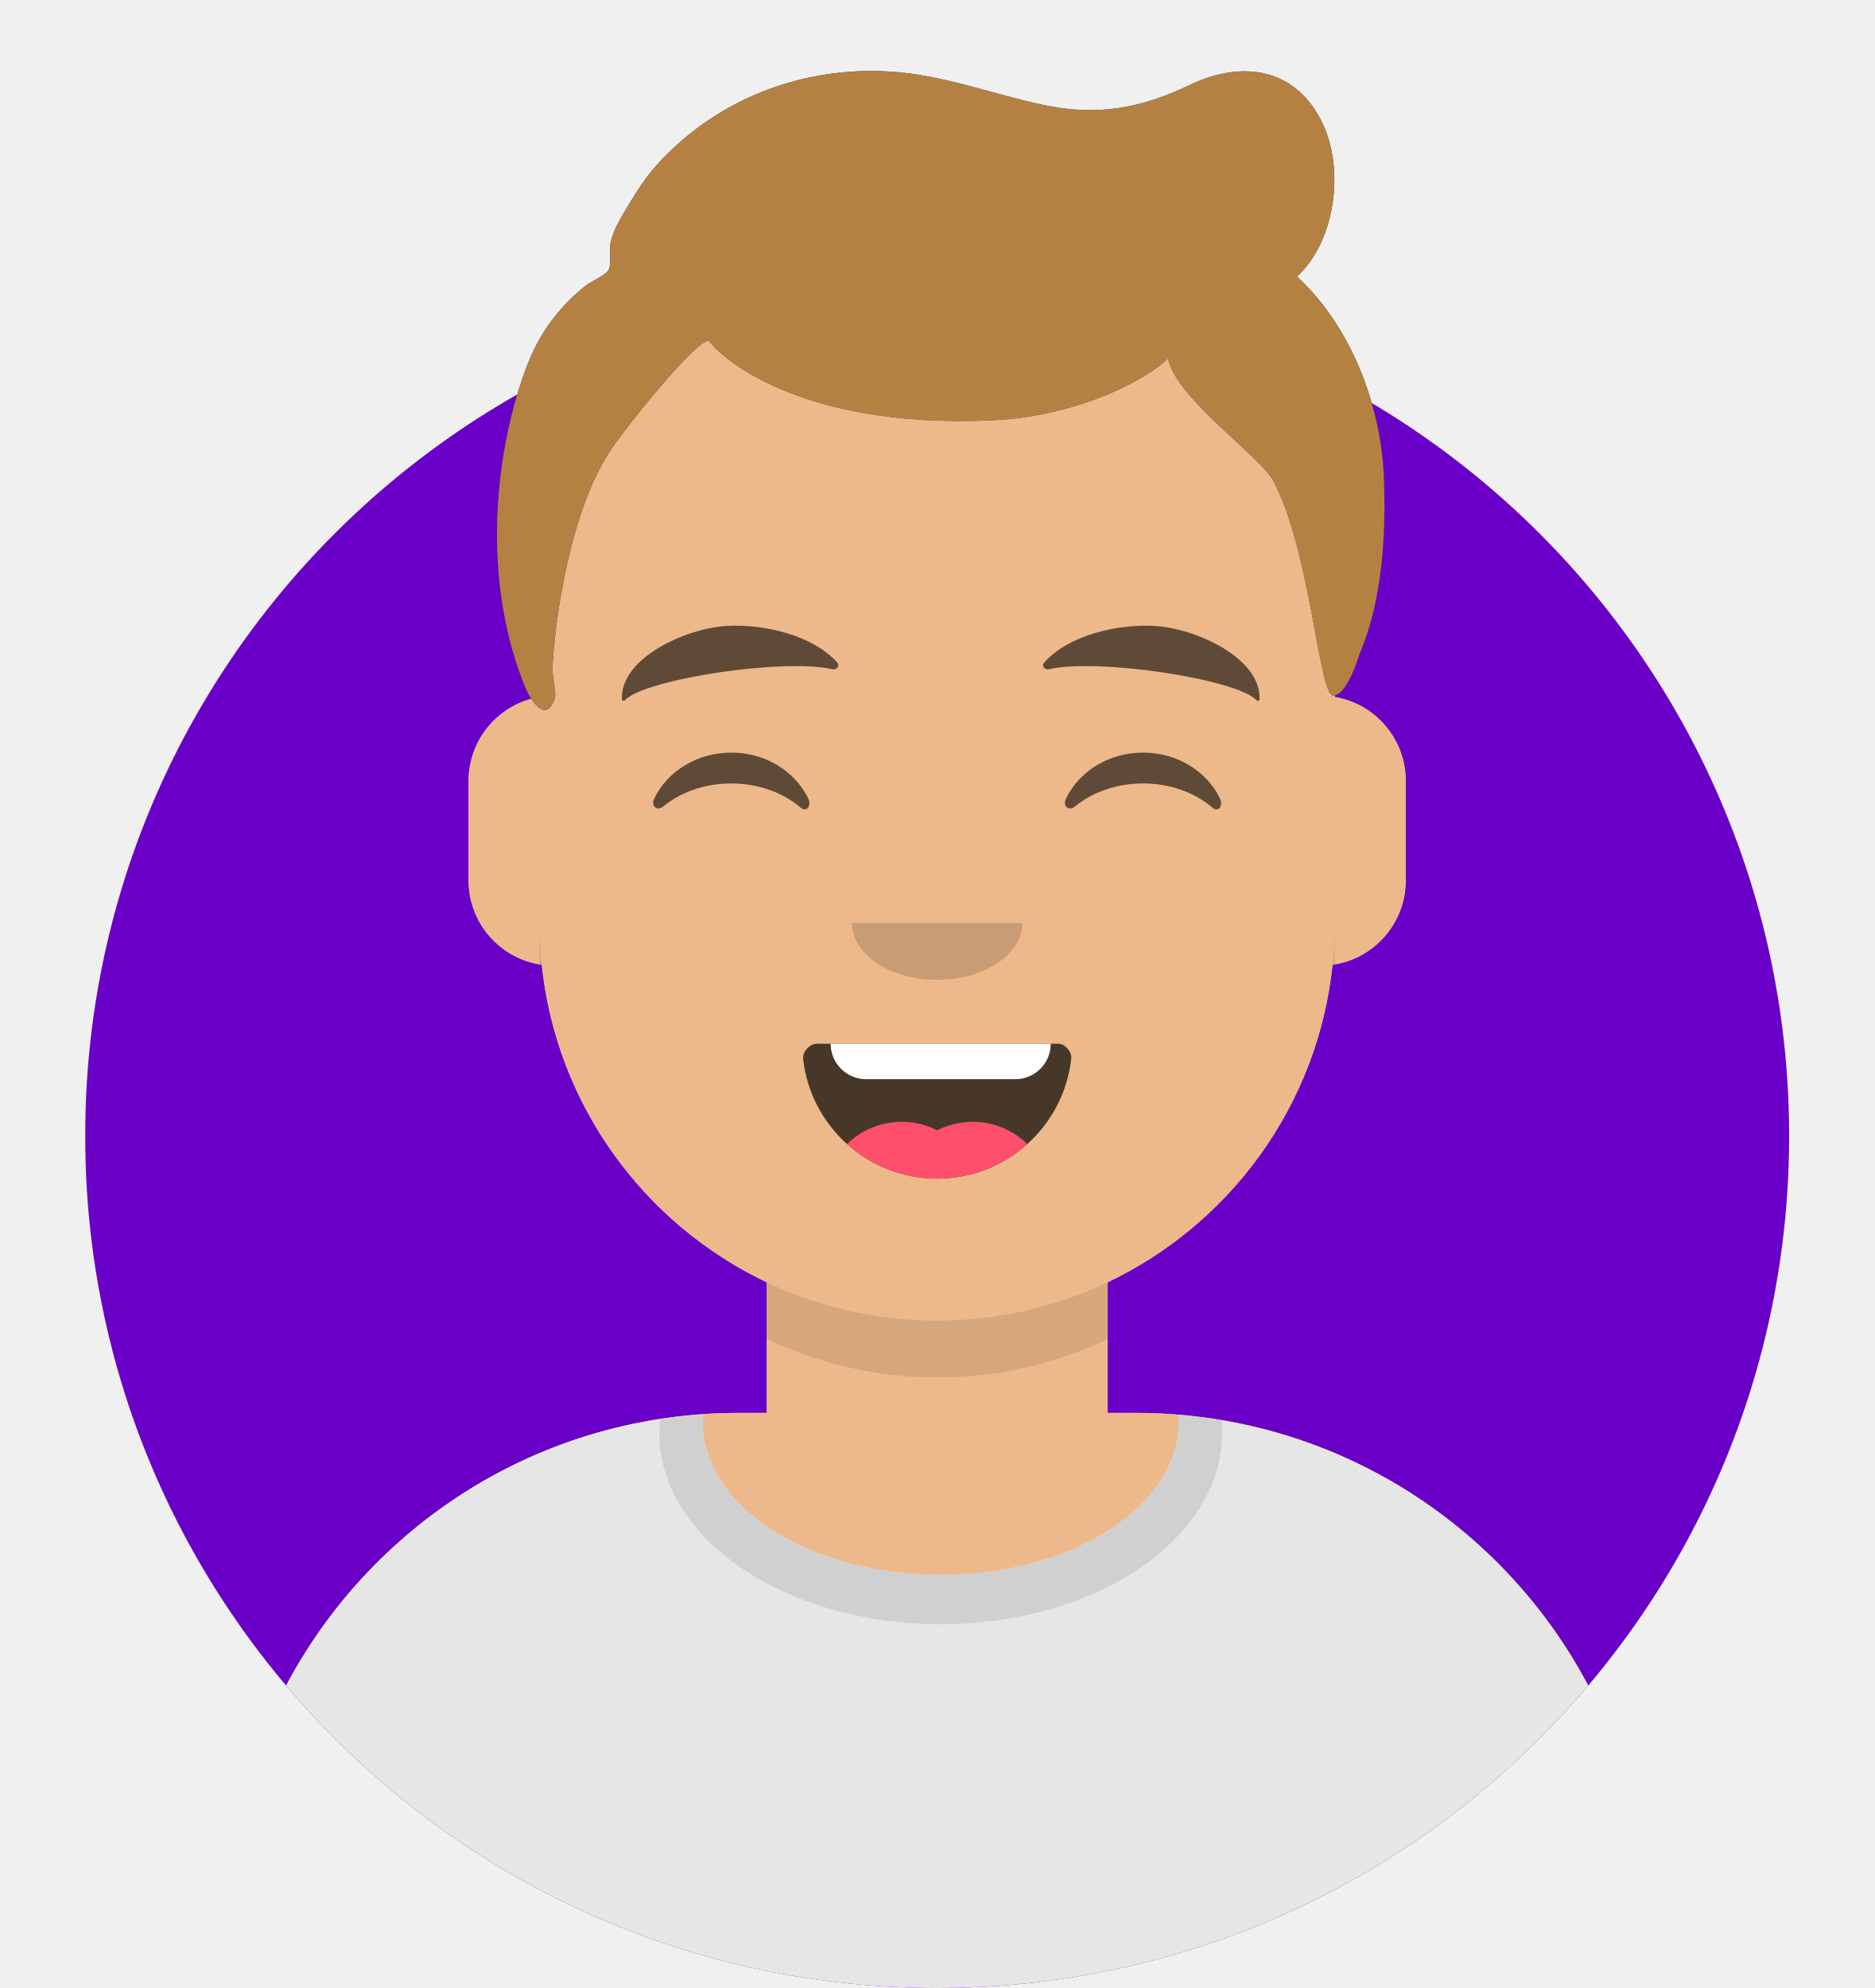
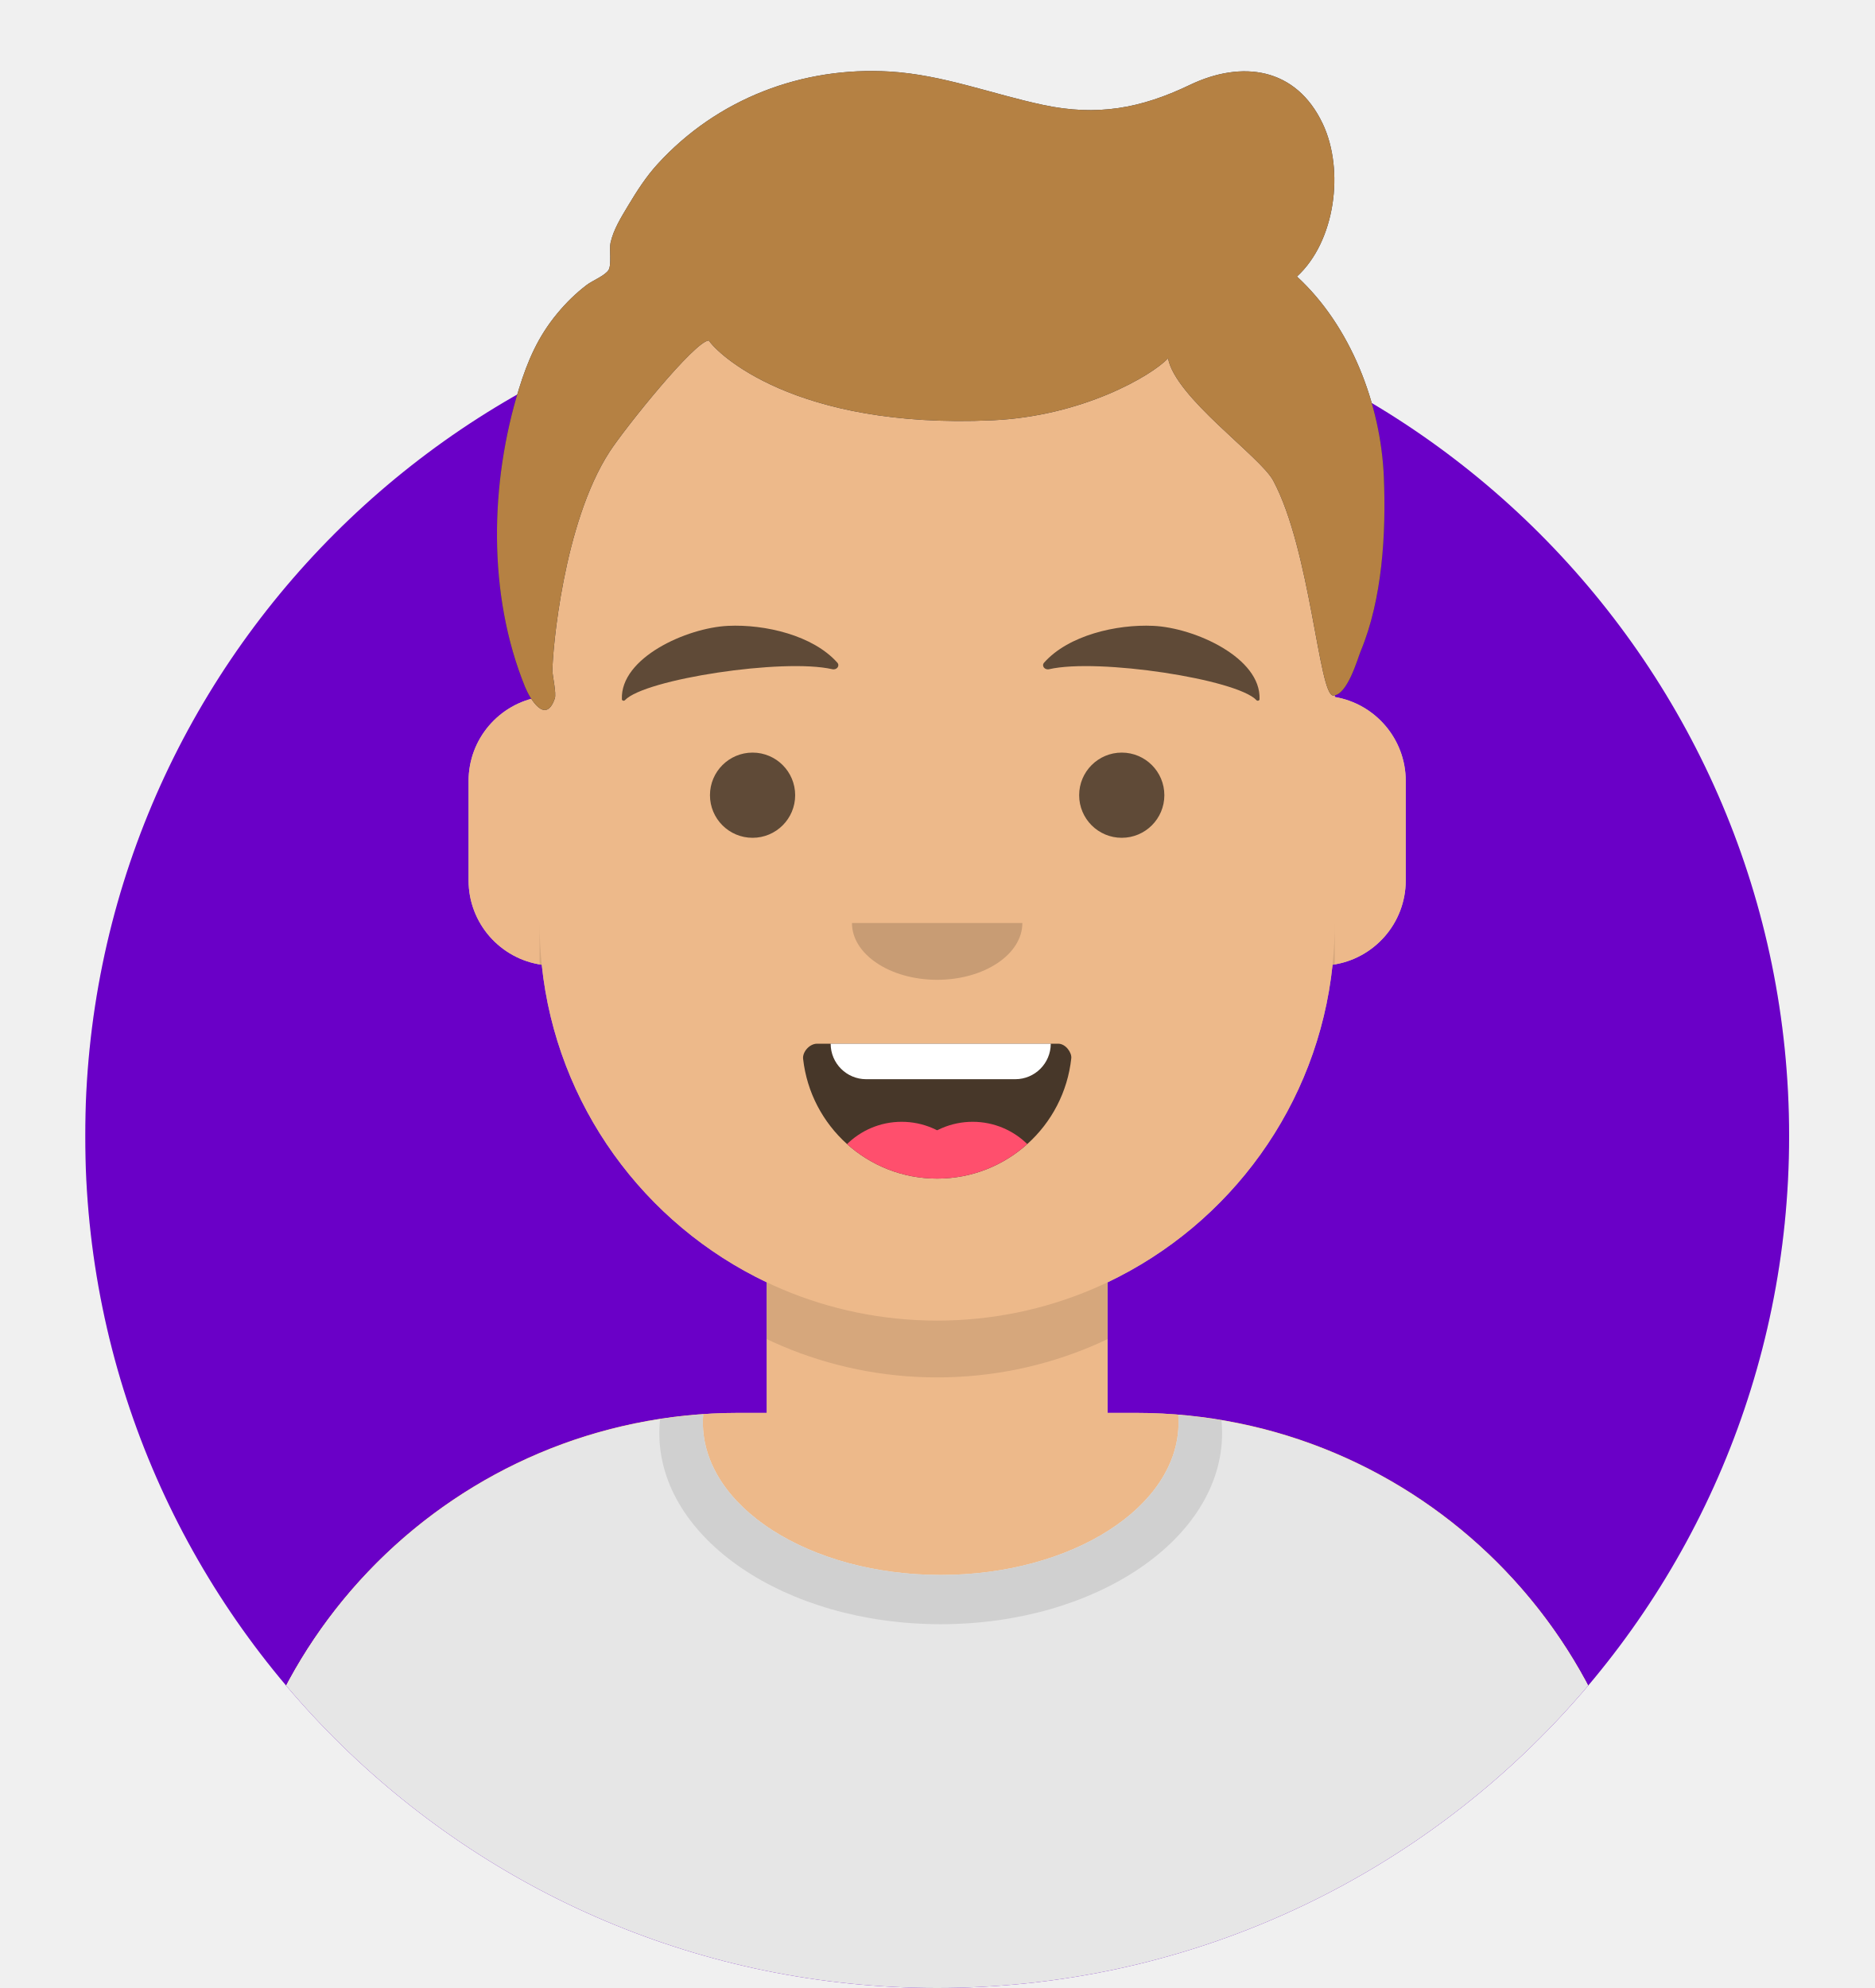
<svg xmlns="http://www.w3.org/2000/svg" xmlns:xlink="http://www.w3.org/1999/xlink" width="264px" height="280px" viewBox="0 0 264 280" version="1.1">
  <defs>
    <circle id="path-1" cx="120" cy="120" r="120" />
    <path d="M12,160 C12,226.274 65.726,280 132,280 C198.274,280 252,226.274 252,160 L264,160 L264,-1.42108547e-14 L-3.19744231e-14,-1.42108547e-14 L-3.19744231e-14,160 L12,160 Z" id="path-3" />
    <path d="M124,144.611 L124,163 L128,163 L128,163 C167.765,163 200,195.235 200,235 L200,244 L0,244 L0,235 C-4.86974701e-15,195.235 32.235,163 72,163 L72,163 L76,163 L76,144.611 C58.763,136.422 46.372,119.687 44.305,99.881 C38.48,99.058 34,94.052 34,88 L34,74 C34,68.054 38.325,63.118 44,62.166 L44,56 L44,56 C44,25.072 69.072,5.68137151e-15 100,0 L100,0 L100,0 C130.928,-5.68137151e-15 156,25.072 156,56 L156,62.166 C161.675,63.118 166,68.054 166,74 L166,88 C166,94.052 161.52,99.058 155.695,99.881 C153.628,119.687 141.237,136.422 124,144.611 Z" id="path-5" />
  </defs>
  <g id="Avataaar" stroke="none" stroke-width="1" fill="none" fill-rule="evenodd">
    <g transform="translate(-825, -1100)" id="Avataaar/Circle">
      <g transform="translate(825, 1100)">
        <g id="Circle" stroke-width="1" fill-rule="evenodd" transform="translate(12, 40)">
          <mask id="mask-2" fill="white">
            <use xlink:href="#path-1" />
          </mask>
          <use id="Circle-Background" fill="#E6E6E6" xlink:href="#path-1" />
          <g id="Color/Palette/Blue-01" mask="url(#mask-2)" fill="#6a00c7">
            <rect id="🖍Color" x="0" y="0" width="240" height="240" />
          </g>
        </g>
        <mask id="mask-4" fill="white">
          <use xlink:href="#path-3" />
        </mask>
        <g id="Mask" />
        <g id="Avataaar" stroke-width="1" fill-rule="evenodd" mask="url(#mask-4)">
          <g id="Body" transform="translate(32, 36)">
            <mask id="mask-6" fill="white">
              <use xlink:href="#path-5" />
            </mask>
            <use fill="#D0C6AC" xlink:href="#path-5" />
            <g id="Skin/👶🏽-03-Brown" mask="url(#mask-6)" fill="#EDB98A">
              <g transform="translate(-32, 0)" id="Color">
                <rect x="0" y="0" width="264" height="244" />
              </g>
            </g>
            <path d="M156,79 L156,102 C156,132.928 130.928,158 100,158 C69.072,158 44,132.928 44,102 L44,79 L44,94 C44,124.928 69.072,150 100,150 C130.928,150 156,124.928 156,94 L156,79 Z" id="Neck-Shadow" fill-opacity="0.1" fill="#000000" mask="url(#mask-6)" />
          </g>
          <g id="Clothing/Shirt-Crew-Neck" transform="translate(0, 170)">
            <defs>
              <path d="M165.96,29.295 C202.936,32.325 232,63.294 232,101.052 L232,110 L32,110 L32,101.052 C32,62.953 61.592,31.765 99.045,29.22 C99.015,29.593 99,29.969 99,30.348 C99,42.211 113.998,51.828 132.5,51.828 C151.002,51.828 166,42.211 166,30.348 C166,29.995 165.987,29.644 165.96,29.295 Z" id="react-path-344" />
            </defs>
            <mask id="react-mask-345" fill="white">
              <use xlink:href="#react-path-344" />
            </mask>
            <use id="Clothes" fill="#E6E6E6" fill-rule="evenodd" xlink:href="#react-path-344" />
            <g id="Color/Palette/Gray-01" mask="url(#react-mask-345)" fill-rule="evenodd" fill="#E6E6E6">
              <rect id="🖍Color" x="0" y="0" width="264" height="110" />
            </g>
            <g id="Shadowy" opacity="0.6" stroke-width="1" fill-rule="evenodd" mask="url(#react-mask-345)" fill-opacity="0.16" fill="#000000">
              <g transform="translate(92, 4)" id="Hola-👋🏼">
                <ellipse cx="40.5" cy="27.848" rx="39.635" ry="26.914" />
              </g>
            </g>
          </g>
          <g id="Face" transform="translate(76, 82)" fill="#000000">
            <g id="Mouth/Smile" transform="translate(2, 52)">
              <defs>
                <path d="M35.118,15.128 C36.176,24.62 44.226,32 54,32 C63.804,32 71.874,24.574 72.892,15.04 C72.974,14.273 72.117,13 71.043,13 C56.149,13 44.738,13 37.087,13 C36.007,13 35.012,14.178 35.118,15.128 Z" id="react-path-358" />
              </defs>
              <mask id="react-mask-359" fill="white">
                <use xlink:href="#react-path-358" />
              </mask>
              <use id="Mouth" fill-opacity="0.7" fill="#000000" fill-rule="evenodd" xlink:href="#react-path-358" />
              <rect id="Teeth" fill="#FFFFFF" fill-rule="evenodd" mask="url(#react-mask-359)" x="39" y="2" width="31" height="16" rx="5" />
              <g id="Tongue" stroke-width="1" fill-rule="evenodd" mask="url(#react-mask-359)" fill="#FF4F6D">
                <g transform="translate(38, 24)">
                  <circle cx="11" cy="11" r="11" />
                  <circle cx="21" cy="11" r="11" />
                </g>
              </g>
            </g>
            <g id="Nose/Default" transform="translate(28, 40)" fill-opacity="0.16">
              <path d="M16,8 C16,12.418 21.373,16 28,16 L28,16 C34.627,16 40,12.418 40,8" id="Nose" />
            </g>
-             <g id="Eyes/Happy-😁" transform="translate(0, 8)" fill-opacity="0.6">
-               <path d="M16.16,22.447 C18.007,18.649 22.164,16 26.998,16 C31.814,16 35.959,18.63 37.815,22.407 C38.367,23.529 37.582,24.447 36.791,23.767 C34.34,21.66 30.859,20.344 26.998,20.344 C23.257,20.344 19.874,21.579 17.438,23.572 C16.547,24.3 15.62,23.558 16.16,22.447 Z" id="Squint" />
-               <path d="M74.16,22.447 C76.007,18.649 80.164,16 84.998,16 C89.814,16 93.959,18.63 95.815,22.407 C96.367,23.529 95.582,24.447 94.791,23.767 C92.34,21.66 88.859,20.344 84.998,20.344 C81.257,20.344 77.874,21.579 75.438,23.572 C74.547,24.3 73.62,23.558 74.16,22.447 Z" id="Squint" />
+             <g id="Eyes/Default-😀" transform="translate(0, 8)" fill-opacity="0.6">
+               <circle id="Eye" cx="30" cy="22" r="6" />
+               <circle id="Eye" cx="82" cy="22" r="6" />
            </g>
            <g id="Eyebrow/Natural/Default-Natural" fill-opacity="0.6">
              <path d="M26.039,6.21 C20.278,6.983 11.293,12.005 12.044,17.818 C12.069,18.008 12.357,18.067 12.481,17.908 C14.967,14.72 34.193,10.037 41.194,11.015 C41.835,11.104 42.258,10.443 41.821,10.03 C38.077,6.495 31.2,5.512 26.039,6.21" id="Eyebrow" transform="translate(27, 12) rotate(5) translate(-27, -12) " />
              <path d="M85.039,6.21 C79.278,6.983 70.293,12.005 71.044,17.818 C71.069,18.008 71.357,18.067 71.481,17.908 C73.967,14.72 93.193,10.037 100.194,11.015 C100.835,11.104 101.258,10.443 100.821,10.03 C97.077,6.495 90.2,5.512 85.039,6.21" id="Eyebrow" transform="translate(86, 12) scale(-1, 1) rotate(5) translate(-86, -12) " />
            </g>
          </g>
          <g id="Top" stroke-width="1" fill-rule="evenodd">
            <defs>
              <rect id="react-path-384" x="0" y="0" width="264" height="280" />
              <path d="M183.68,38.949 C189.086,33.999 190.387,23.962 187.318,17.449 C183.549,9.454 175.901,8.452 168.572,11.969 C161.664,15.284 155.515,16.388 147.95,14.782 C140.692,13.241 133.806,10.523 126.303,10.076 C113.978,9.343 102.003,13.915 93.603,23.129 C92,24.887 90.709,26.897 89.488,28.934 C88.512,30.564 87.411,32.313 86.995,34.192 C86.797,35.086 87.165,37.29 86.72,38.022 C86.239,38.812 84.424,39.537 83.651,40.124 C82.084,41.313 80.727,42.654 79.471,44.171 C76.805,47.393 75.338,50.758 74.103,54.743 C70.001,67.988 69.653,83.741 74.957,96.747 C75.664,98.481 77.855,102.099 79.143,98.385 C79.398,97.651 78.809,95.191 78.81,94.45 C78.815,91.73 80.316,73.721 86.857,63.633 C88.986,60.349 98.83,48.052 100.841,47.954 C101.906,49.646 112.721,60.462 140.783,59.195 C153.445,58.623 163.183,52.934 165.521,50.468 C166.549,56.001 178.513,64.284 180.336,67.692 C185.603,77.538 186.771,97.996 188.781,97.957 C190.791,97.919 192.234,92.72 192.648,91.727 C195.72,84.352 196.243,75.095 195.915,67.168 C195.488,56.966 191.277,45.942 183.68,38.949 Z" id="react-path-383" />
              <filter x="-0.8%" y="-2.0%" width="101.5%" height="108.0%" filterUnits="objectBoundingBox" id="react-filter-380">
                <feOffset dx="0" dy="2" in="SourceAlpha" result="shadowOffsetOuter1" />
                <feColorMatrix values="0 0 0 0 0   0 0 0 0 0   0 0 0 0 0  0 0 0 0.16 0" type="matrix" in="shadowOffsetOuter1" result="shadowMatrixOuter1" />
                <feMerge>
                  <feMergeNode in="shadowMatrixOuter1" />
                  <feMergeNode in="SourceGraphic" />
                </feMerge>
              </filter>
            </defs>
            <mask id="react-mask-382" fill="white">
              <use xlink:href="#react-path-384" />
            </mask>
            <g id="Mask" />
            <g id="Top/Short-Hair/Short-Waved" mask="url(#react-mask-382)">
              <g transform="translate(-1, 0)">
                <mask id="react-mask-381" fill="white">
                  <use xlink:href="#react-path-383" />
                </mask>
                <use id="Short-Hair" stroke="none" fill="#28354B" fill-rule="evenodd" xlink:href="#react-path-383" />
                <g id="Skin/👶🏽-03-Brown" mask="url(#react-mask-381)" fill="#B58143">
                  <g transform="translate(0, 0) " id="Color">
                    <rect x="0" y="0" width="264" height="280" />
                  </g>
                </g>
              </g>
            </g>
          </g>
        </g>
      </g>
    </g>
  </g>
</svg>
